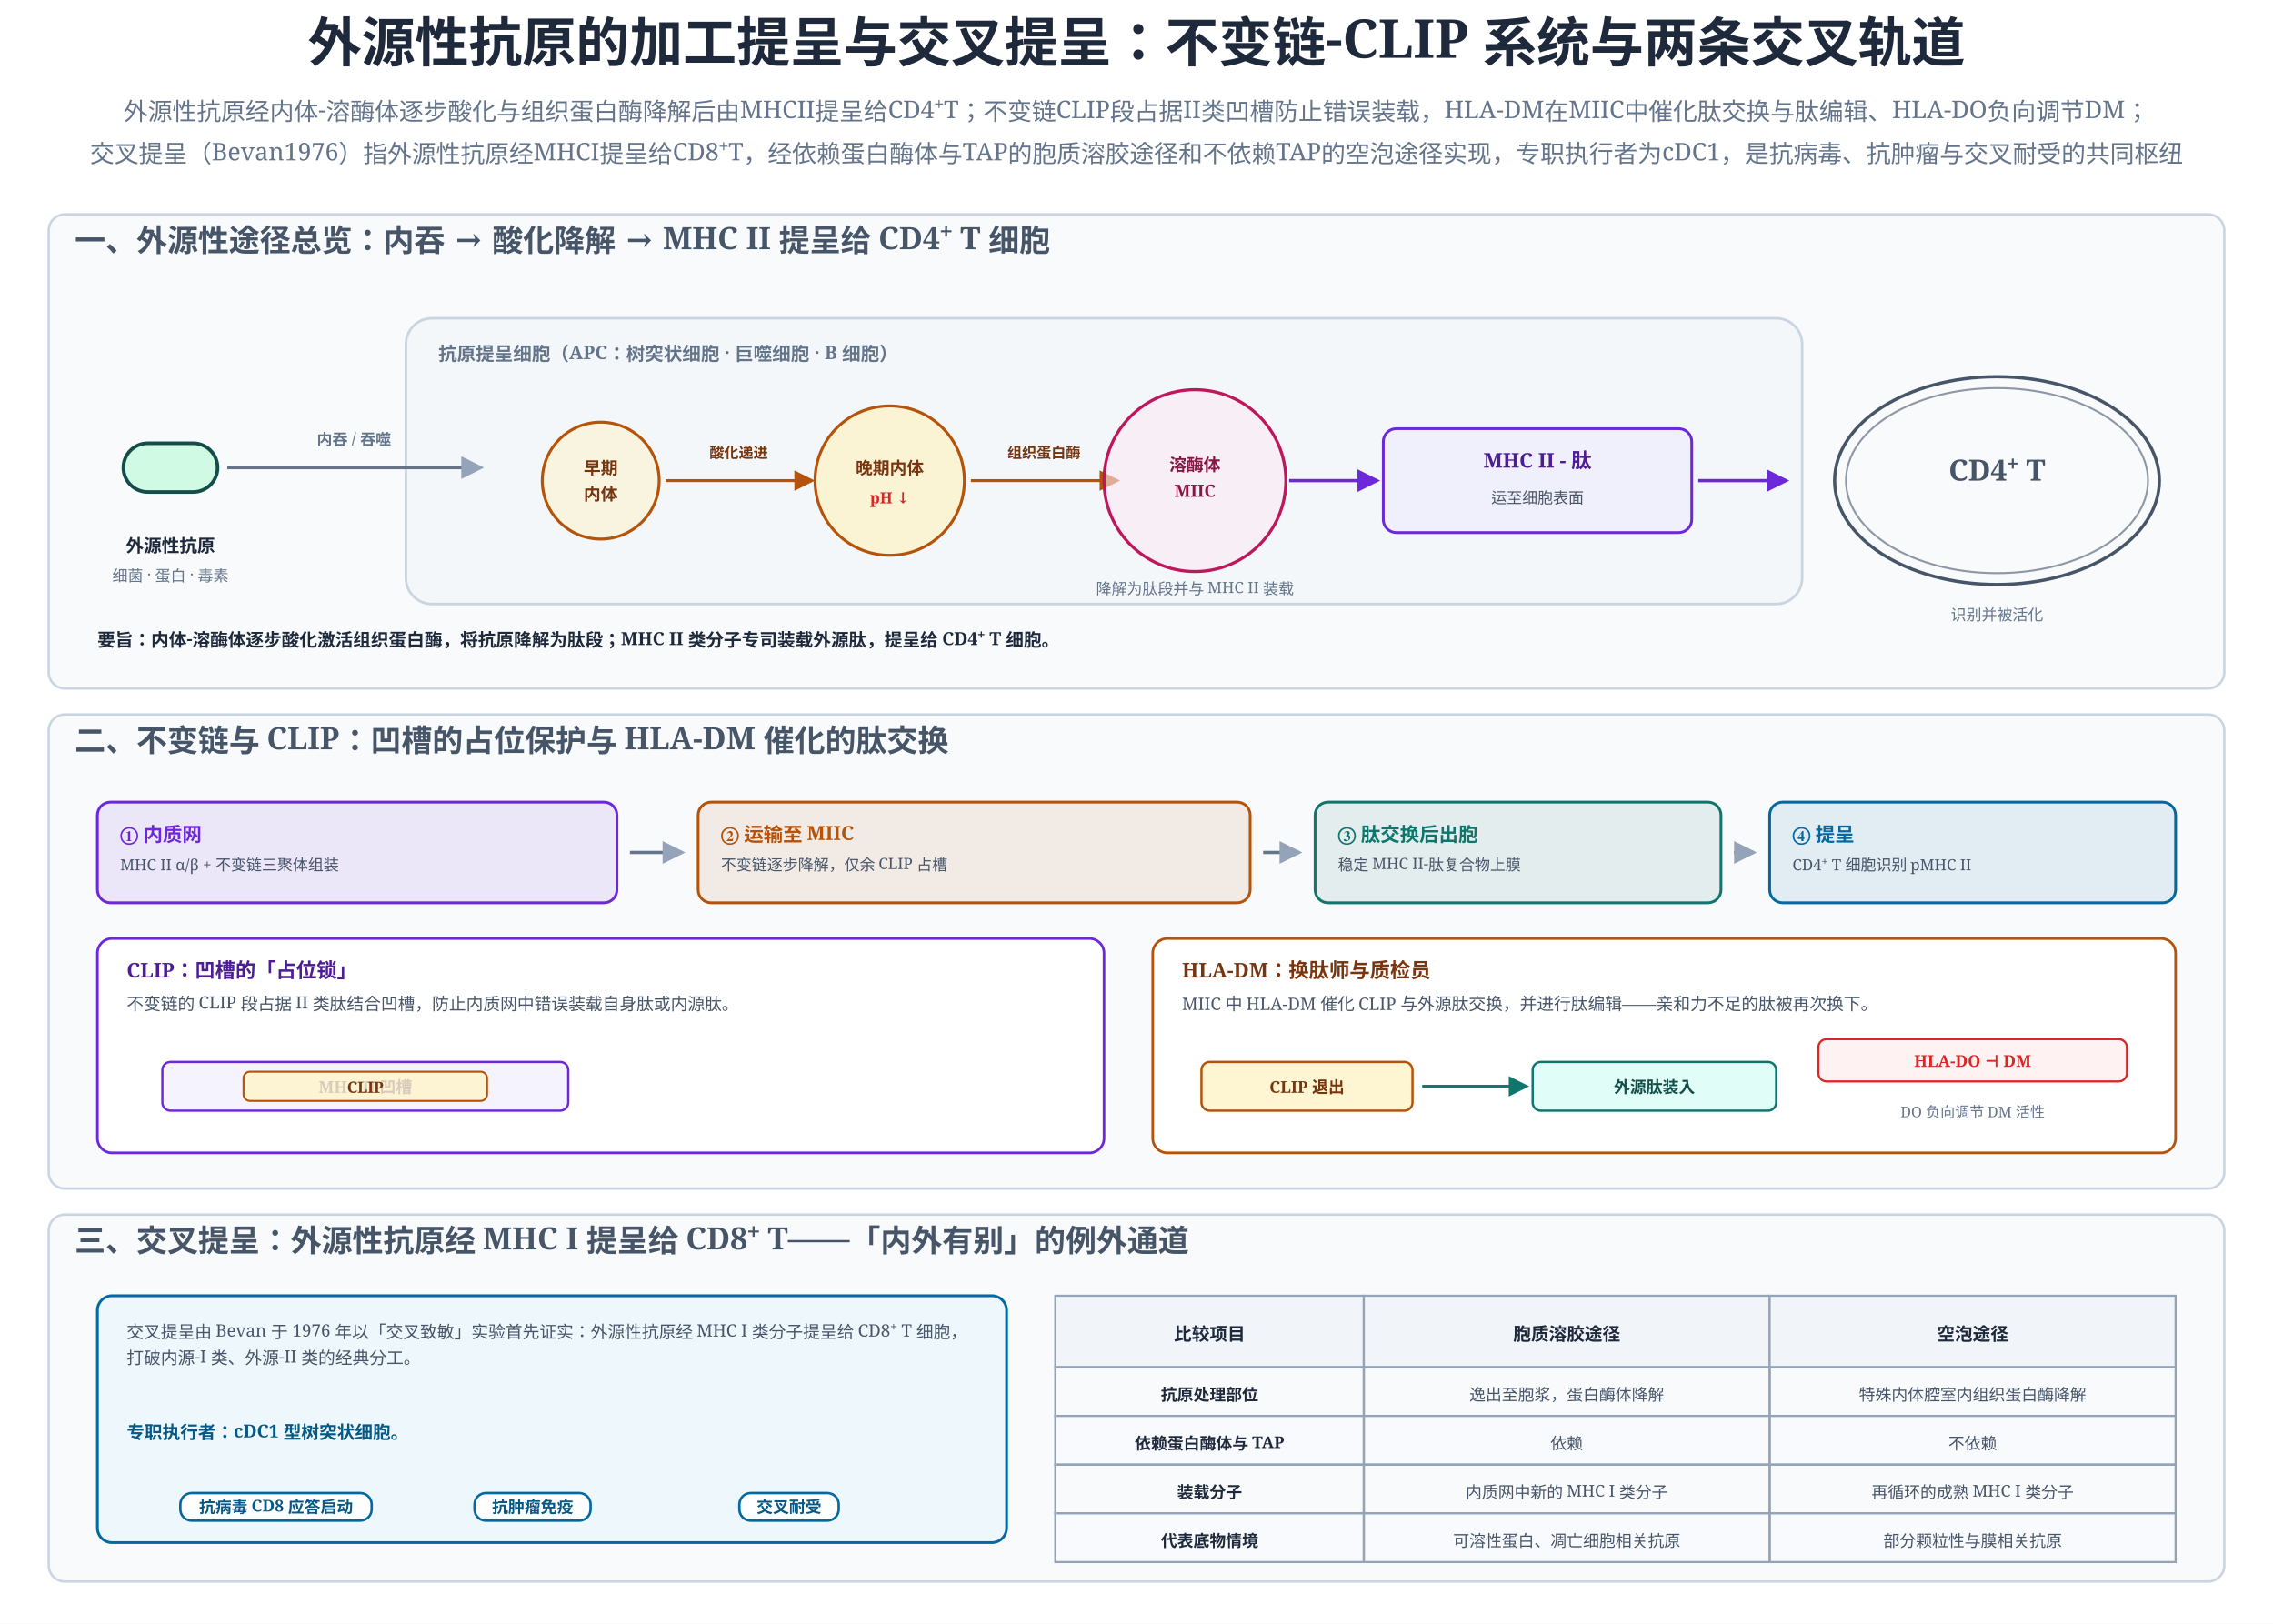
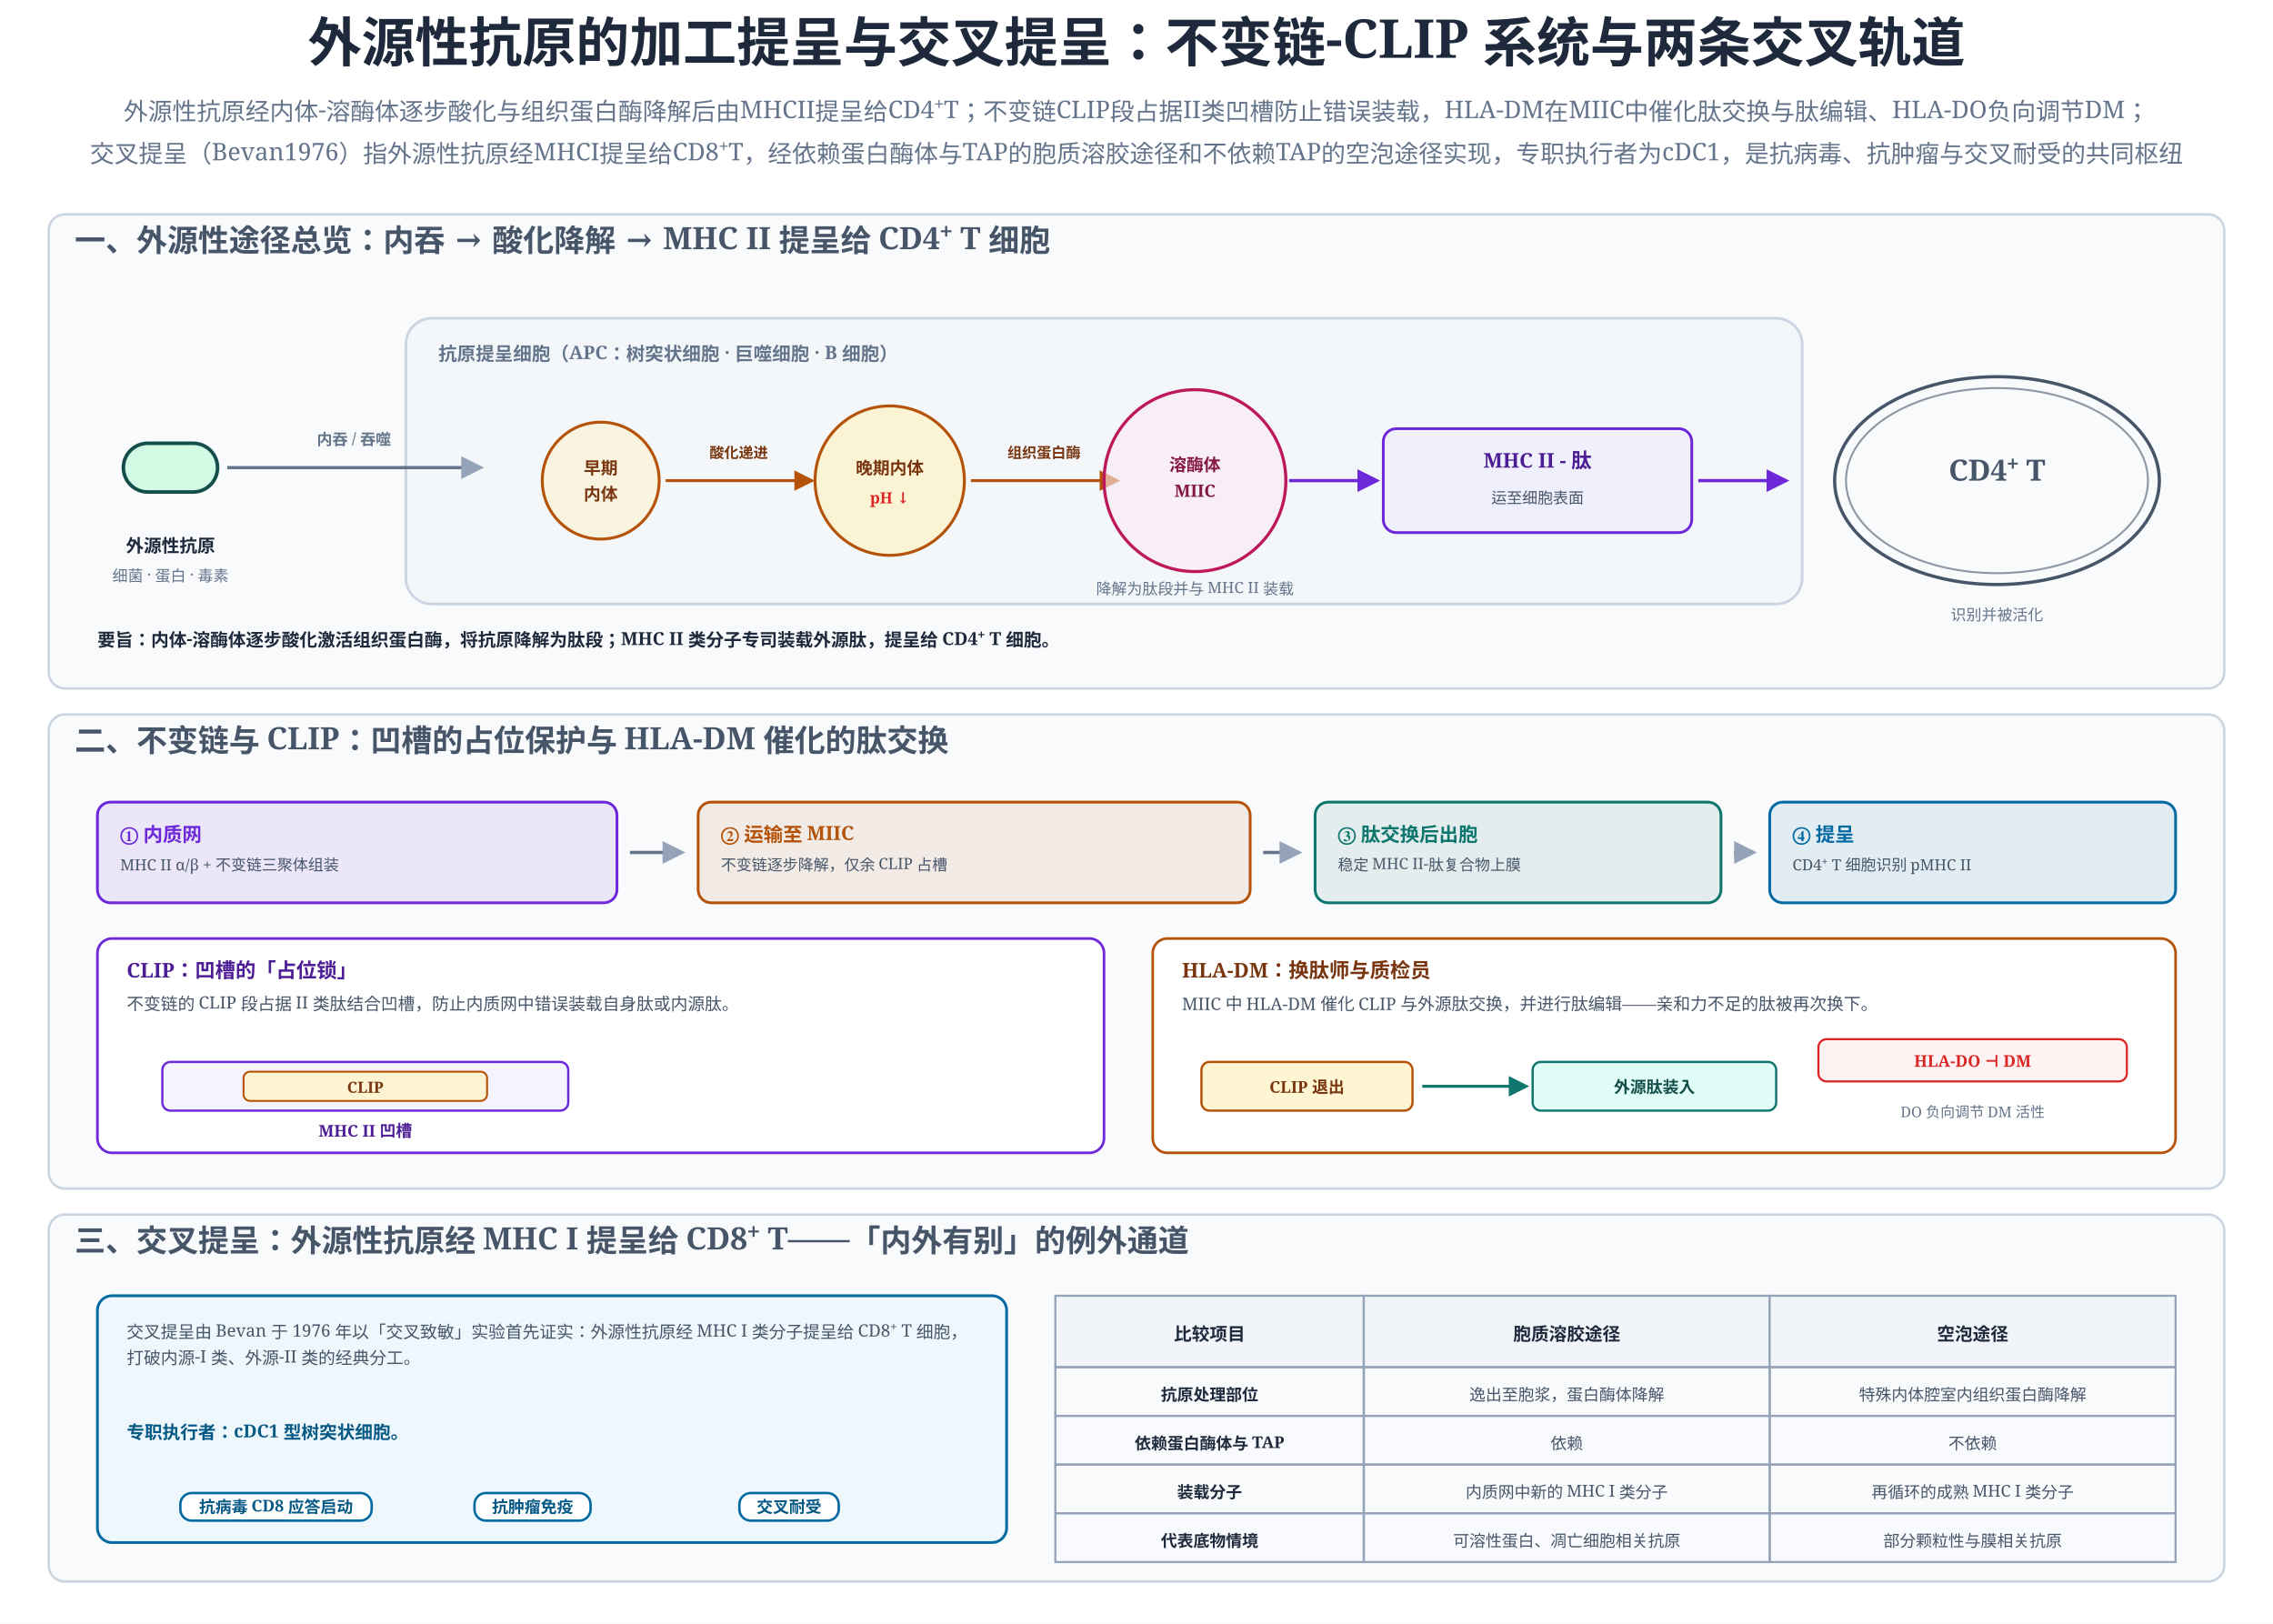
<svg xmlns="http://www.w3.org/2000/svg" width="1400" height="1000" viewBox="0 0 1400 1000" font-family="Noto Serif SC, LXGW WenKai, Songti SC, serif">
  <defs>
    <marker id="arr-ink" viewBox="0 0 10 10" refX="8.5" refY="5" markerWidth="7" markerHeight="7" orient="auto-start-reverse">
      <path d="M0,0 L10,5 L0,10 z" fill="#334155" />
    </marker>
    <marker id="arr-dna" viewBox="0 0 10 10" refX="8.5" refY="5" markerWidth="7" markerHeight="7" orient="auto-start-reverse">
      <path d="M0,0 L10,5 L0,10 z" fill="#0f766e" />
    </marker>
    <marker id="arr-rna" viewBox="0 0 10 10" refX="8.5" refY="5" markerWidth="7" markerHeight="7" orient="auto-start-reverse">
      <path d="M0,0 L10,5 L0,10 z" fill="#b45309" />
    </marker>
    <marker id="arr-pro" viewBox="0 0 10 10" refX="8.5" refY="5" markerWidth="7" markerHeight="7" orient="auto-start-reverse">
      <path d="M0,0 L10,5 L0,10 z" fill="#6d28d9" />
    </marker>
    <marker id="arr-enz" viewBox="0 0 10 10" refX="8.5" refY="5" markerWidth="7" markerHeight="7" orient="auto-start-reverse">
      <path d="M0,0 L10,5 L0,10 z" fill="#be185d" />
    </marker>
    <marker id="arr-acc" viewBox="0 0 10 10" refX="8.5" refY="5" markerWidth="7" markerHeight="7" orient="auto-start-reverse">
      <path d="M0,0 L10,5 L0,10 z" fill="#0369a1" />
    </marker>
    <marker id="arr-ok" viewBox="0 0 10 10" refX="8.5" refY="5" markerWidth="7" markerHeight="7" orient="auto-start-reverse">
      <path d="M0,0 L10,5 L0,10 z" fill="#059669" />
    </marker>
    <marker id="arr-warn" viewBox="0 0 10 10" refX="8.5" refY="5" markerWidth="7" markerHeight="7" orient="auto-start-reverse">
      <path d="M0,0 L10,5 L0,10 z" fill="#b45309" />
    </marker>
    <marker id="arr-bad" viewBox="0 0 10 10" refX="8.5" refY="5" markerWidth="7" markerHeight="7" orient="auto-start-reverse">
      <path d="M0,0 L10,5 L0,10 z" fill="#dc2626" />
    </marker>
    <marker id="arr-mute" viewBox="0 0 10 10" refX="8.5" refY="5" markerWidth="7" markerHeight="7" orient="auto-start-reverse">
      <path d="M0,0 L10,5 L0,10 z" fill="#94a3b8" />
    </marker>
  </defs>
  <rect x="0" y="0" width="1400" height="1000" fill="#ffffff" />
  <text x="700" y="38" text-anchor="middle" font-size="33" font-weight="700" fill="#1e293b">外源性抗原的加工提呈与交叉提呈：不变链-CLIP 系统与两条交叉轨道</text>
  <text x="700" y="74" text-anchor="middle" font-size="15" fill="#64748b">外源性抗原经内体-溶酶体逐步酸化与组织蛋白酶降解后由MHCII提呈给CD4⁺T；不变链CLIP段占据II类凹槽防止错误装载，HLA-DM在MIIC中催化肽交换与肽编辑、HLA-DO负向调节DM；</text>
  <text x="700" y="100" text-anchor="middle" font-size="15" fill="#64748b">交叉提呈（Bevan1976）指外源性抗原经MHCI提呈给CD8⁺T，经依赖蛋白酶体与TAP的胞质溶胶途径和不依赖TAP的空泡途径实现，专职执行者为cDC1，是抗病毒、抗肿瘤与交叉耐受的共同枢纽</text>
  <rect x="30" y="132" width="1340" height="292" rx="10" fill="#f8fafc" stroke="#cbd5e1" stroke-width="1.5" />
  <text x="46" y="154.84" font-size="19" fill="#475569" font-weight="700">一、外源性途径总览：内吞 → 酸化降解 → MHC II 提呈给 CD4⁺ T 细胞</text>
  <rect x="250" y="196" width="860" height="176" rx="16" fill="#f1f5f9" fill-opacity="0.7" stroke="#cbd5e1" stroke-width="1.6" />
  <text x="270" y="222" font-size="11.5" fill="#64748b" font-weight="700">抗原提呈细胞（APC：树突状细胞 · 巨噬细胞 · B 细胞）</text>
  <rect x="76" y="273" width="58" height="30" rx="15" fill="#d1fae5" stroke="#134e4a" stroke-width="2.2" />
  <text x="105" y="340" font-size="11" fill="#1e293b" text-anchor="middle" font-weight="700">外源性抗原</text>
  <text x="105" y="358" font-size="9.5" fill="#64748b" text-anchor="middle">细菌 · 蛋白 · 毒素</text>
  <line x1="140" y1="288" x2="296" y2="288" stroke="#64748b" stroke-width="2" marker-end="url(#arr-mute)" />
  <text x="218" y="274" font-size="9.5" fill="#64748b" text-anchor="middle" font-weight="700">内吞 / 吞噬</text>
  <circle cx="370" cy="296" r="36" fill="#fef3c7" fill-opacity="0.5" stroke="#b45309" stroke-width="1.8" />
  <text x="370" y="292" font-size="10.5" fill="#78350f" text-anchor="middle" font-weight="700">早期</text>
  <text x="370" y="308" font-size="10.5" fill="#78350f" text-anchor="middle" font-weight="700">内体</text>
  <line x1="410" y1="296" x2="500" y2="296" stroke="#b45309" stroke-width="1.8" marker-end="url(#arr-rna)" />
  <text x="455" y="282" font-size="9" fill="#78350f" text-anchor="middle" font-weight="700">酸化递进</text>
  <circle cx="548" cy="296" r="46" fill="#fef3c7" fill-opacity="0.7" stroke="#b45309" stroke-width="1.8" />
  <text x="548" y="292" font-size="10.5" fill="#78350f" text-anchor="middle" font-weight="700">晚期内体</text>
  <text x="548" y="310" font-size="9.5" fill="#dc2626" text-anchor="middle" font-weight="700">pH ↓</text>
  <line x1="598" y1="296" x2="688" y2="296" stroke="#b45309" stroke-width="1.8" marker-end="url(#arr-rna)" />
  <text x="643" y="282" font-size="9" fill="#78350f" text-anchor="middle" font-weight="700">组织蛋白酶</text>
  <circle cx="736" cy="296" r="56" fill="#fce7f3" fill-opacity="0.6" stroke="#be185d" stroke-width="1.9" />
  <text x="736" y="290" font-size="10.5" fill="#831843" text-anchor="middle" font-weight="700">溶酶体</text>
  <text x="736" y="306" font-size="10.5" fill="#831843" text-anchor="middle" font-weight="700">MIIC</text>
  <text x="736" y="366" font-size="9.5" fill="#64748b" text-anchor="middle">降解为肽段并与 MHC II 装载</text>
  <line x1="794" y1="296" x2="848" y2="296" stroke="#6d28d9" stroke-width="2" marker-end="url(#arr-pro)" />
  <rect x="852" y="264" width="190" height="64" rx="8" fill="#ede9fe" fill-opacity="0.55" stroke="#6d28d9" stroke-width="1.7" />
  <text x="947" y="288" font-size="12.5" fill="#4c1d95" text-anchor="middle" font-weight="700">MHC II - 肽</text>
  <text x="947" y="310" font-size="9.5" fill="#475569" text-anchor="middle">运至细胞表面</text>
  <line x1="1046" y1="296" x2="1100" y2="296" stroke="#6d28d9" stroke-width="2" marker-end="url(#arr-pro)" />
  <ellipse cx="1230" cy="296" rx="100" ry="64" fill="#f8fafc" stroke="#475569" stroke-width="2" />
  <ellipse cx="1230" cy="296" rx="93" ry="57" fill="none" stroke="#475569" stroke-width="1.2" opacity="0.6" />
  <text x="1230" y="296" font-size="18" fill="#475569" text-anchor="middle" font-weight="600">CD4⁺ T</text>
  <text x="1230" y="382" font-size="9.5" fill="#64748b" text-anchor="middle">识别并被活化</text>
  <text x="60" y="398" font-size="11" fill="#1e293b" font-weight="600">要旨：内体-溶酶体逐步酸化激活组织蛋白酶，将抗原降解为肽段；MHC II 类分子专司装载外源肽，提呈给 CD4⁺ T 细胞。</text>
  <rect x="30" y="440" width="1340" height="292" rx="10" fill="#f8fafc" stroke="#cbd5e1" stroke-width="1.5" />
  <text x="46" y="462.84" font-size="19" fill="#475569" font-weight="700">二、不变链与 CLIP：凹槽的占位保护与 HLA-DM 催化的肽交换</text>
  <rect x="60" y="494" width="320" height="62" rx="8" fill="#6d28d9" fill-opacity="0.09" stroke="#6d28d9" stroke-width="1.7" />
  <text x="74" y="518" font-size="12" fill="#6d28d9" font-weight="700">① 内质网</text>
  <text x="74" y="536" font-size="9.5" fill="#475569">MHC II α/β + 不变链三聚体组装</text>
  <line x1="388" y1="525" x2="420" y2="525" stroke="#64748b" stroke-width="2" marker-end="url(#arr-mute)" />
  <rect x="430" y="494" width="340" height="62" rx="8" fill="#b45309" fill-opacity="0.09" stroke="#b45309" stroke-width="1.7" />
  <text x="444" y="518" font-size="12" fill="#b45309" font-weight="700">② 运输至 MIIC</text>
  <text x="444" y="536" font-size="9.5" fill="#475569">不变链逐步降解，仅余 CLIP 占槽</text>
  <line x1="778" y1="525" x2="800" y2="525" stroke="#64748b" stroke-width="2" marker-end="url(#arr-mute)" />
  <rect x="810" y="494" width="250" height="62" rx="8" fill="#0f766e" fill-opacity="0.09" stroke="#0f766e" stroke-width="1.7" />
  <text x="824" y="518" font-size="12" fill="#0f766e" font-weight="700">③ 肽交换后出胞</text>
  <text x="824" y="536" font-size="9.5" fill="#475569">稳定 MHC II-肽复合物上膜</text>
  <line x1="1068" y1="525" x2="1080" y2="525" stroke="#64748b" stroke-width="2" marker-end="url(#arr-mute)" />
  <rect x="1090" y="494" width="250" height="62" rx="8" fill="#0369a1" fill-opacity="0.09" stroke="#0369a1" stroke-width="1.7" />
  <text x="1104" y="518" font-size="12" fill="#0369a1" font-weight="700">④ 提呈</text>
  <text x="1104" y="536" font-size="9.5" fill="#475569">CD4⁺ T 细胞识别 pMHC II</text>
  <rect x="60" y="578" width="620" height="132" rx="9" fill="#ffffff" stroke="#6d28d9" stroke-width="1.6" />
  <text x="78" y="602" font-size="12.5" fill="#4c1d95" font-weight="700">CLIP：凹槽的「占位锁」</text>
  <text x="78" y="622" font-size="10.5" fill="#475569">不变链的 CLIP 段占据 II 类肽结合凹槽，防止内质网中错误装载自身肽或内源肽。</text>
  <rect x="100" y="654" width="250" height="30" rx="5" fill="#ede9fe" fill-opacity="0.5" stroke="#6d28d9" stroke-width="1.4" />
-   <text x="225" y="673" font-size="10" fill="#4c1d95" text-anchor="middle" font-weight="700">MHC II 凹槽</text>
+   <text x="225" y="700" font-size="10" fill="#4c1d95" text-anchor="middle" font-weight="700">MHC II 凹槽</text>
  <rect x="150" y="660" width="150" height="18" rx="4" fill="#fef3c7" fill-opacity="0.8" stroke="#b45309" stroke-width="1.2" />
  <text x="225" y="673" font-size="9.5" fill="#78350f" text-anchor="middle" font-weight="700">CLIP</text>
  <rect x="710" y="578" width="630" height="132" rx="9" fill="#ffffff" stroke="#b45309" stroke-width="1.6" />
  <text x="728" y="602" font-size="12.5" fill="#78350f" font-weight="700">HLA-DM：换肽师与质检员</text>
  <text x="728" y="622" font-size="10.5" fill="#475569">MIIC 中 HLA-DM 催化 CLIP 与外源肽交换，并进行肽编辑——亲和力不足的肽被再次换下。</text>
  <rect x="740" y="654" width="130" height="30" rx="5" fill="#fef3c7" fill-opacity="0.8" stroke="#b45309" stroke-width="1.4" />
  <text x="805" y="673" font-size="10" fill="#78350f" text-anchor="middle" font-weight="700">CLIP 退出</text>
  <line x1="876" y1="669" x2="940" y2="669" stroke="#0f766e" stroke-width="1.8" marker-end="url(#arr-dna)" />
  <rect x="944" y="654" width="150" height="30" rx="5" fill="#ccfbf1" fill-opacity="0.6" stroke="#0f766e" stroke-width="1.4" />
  <text x="1019" y="673" font-size="10" fill="#134e4a" text-anchor="middle" font-weight="700">外源肽装入</text>
  <rect x="1120" y="640" width="190" height="26" rx="5" fill="#fee2e2" fill-opacity="0.45" stroke="#dc2626" stroke-width="1.3" />
  <text x="1215" y="657" font-size="10" fill="#dc2626" text-anchor="middle" font-weight="700">HLA-DO ⊣ DM</text>
  <text x="1215" y="688" font-size="9" fill="#64748b" text-anchor="middle">DO 负向调节 DM 活性</text>
  <rect x="30" y="748" width="1340" height="226" rx="10" fill="#f8fafc" stroke="#cbd5e1" stroke-width="1.5" />
  <text x="46" y="770.84" font-size="19" fill="#475569" font-weight="700">三、交叉提呈：外源性抗原经 MHC I 提呈给 CD8⁺ T——「内外有别」的例外通道</text>
  <rect x="60" y="798" width="560" height="152" rx="9" fill="#e0f2fe" fill-opacity="0.4" stroke="#0369a1" stroke-width="1.7" />
  <text x="78" y="824" font-size="10.5" fill="#475569">交叉提呈由 Bevan 于 1976 年以「交叉致敏」实验首先证实：外源性抗原经 MHC I 类分子提呈给 CD8⁺ T 细胞，</text>
  <text x="78" y="840" font-size="10.5" fill="#475569">打破内源-I 类、外源-II 类的经典分工。</text>
  <text x="78" y="886" font-size="11" fill="#075985" font-weight="700">专职执行者：cDC1 型树突状细胞。</text>
  <rect x="111.075" y="919.5" width="117.85" height="17" rx="7" fill="#ffffff" stroke="#0369a1" stroke-width="1.5" />
  <text x="170" y="931.6" font-size="10" fill="#075985" text-anchor="middle" font-weight="700">抗病毒 CD8 应答启动</text>
  <rect x="292.25" y="919.5" width="71.5" height="17" rx="7" fill="#ffffff" stroke="#0369a1" stroke-width="1.5" />
  <text x="328" y="931.6" font-size="10" fill="#075985" text-anchor="middle" font-weight="700">抗肿瘤免疫</text>
  <rect x="455.4" y="919.5" width="61.2" height="17" rx="7" fill="#ffffff" stroke="#0369a1" stroke-width="1.5" />
  <text x="486" y="931.6" font-size="10" fill="#075985" text-anchor="middle" font-weight="700">交叉耐受</text>
  <rect x="650" y="798" width="190" height="44" fill="#f1f5f9" stroke="#94a3b8" stroke-width="1.3" />
  <text x="745" y="825.5" font-size="11" fill="#1e293b" text-anchor="middle" font-weight="700">比较项目</text>
  <rect x="840" y="798" width="250" height="44" fill="#f1f5f9" stroke="#94a3b8" stroke-width="1.3" />
  <text x="965" y="825.5" font-size="11" fill="#1e293b" text-anchor="middle" font-weight="700">胞质溶胶途径</text>
  <rect x="1090" y="798" width="250" height="44" fill="#f1f5f9" stroke="#94a3b8" stroke-width="1.3" />
  <text x="1215" y="825.5" font-size="11" fill="#1e293b" text-anchor="middle" font-weight="700">空泡途径</text>
  <rect x="650" y="842" width="190" height="30" fill="none" stroke="#94a3b8" stroke-width="1.3" />
  <text x="745" y="862.5" font-size="10" fill="#1e293b" text-anchor="middle" font-weight="700">抗原处理部位</text>
  <rect x="840" y="842" width="250" height="30" fill="none" stroke="#94a3b8" stroke-width="1.3" />
  <text x="965" y="862.5" font-size="10" fill="#475569" text-anchor="middle" font-weight="500">逸出至胞浆，蛋白酶体降解</text>
  <rect x="1090" y="842" width="250" height="30" fill="none" stroke="#94a3b8" stroke-width="1.3" />
  <text x="1215" y="862.5" font-size="10" fill="#475569" text-anchor="middle" font-weight="500">特殊内体腔室内组织蛋白酶降解</text>
  <rect x="650" y="872" width="690" height="30" fill="#f8fafc" fill-opacity="0.85" />
  <rect x="650" y="872" width="190" height="30" fill="none" stroke="#94a3b8" stroke-width="1.3" />
  <text x="745" y="892.5" font-size="10" fill="#1e293b" text-anchor="middle" font-weight="700">依赖蛋白酶体与 TAP</text>
  <rect x="840" y="872" width="250" height="30" fill="none" stroke="#94a3b8" stroke-width="1.3" />
  <text x="965" y="892.5" font-size="10" fill="#475569" text-anchor="middle" font-weight="500">依赖</text>
  <rect x="1090" y="872" width="250" height="30" fill="none" stroke="#94a3b8" stroke-width="1.3" />
  <text x="1215" y="892.5" font-size="10" fill="#475569" text-anchor="middle" font-weight="500">不依赖</text>
  <rect x="650" y="902" width="190" height="30" fill="none" stroke="#94a3b8" stroke-width="1.3" />
  <text x="745" y="922.5" font-size="10" fill="#1e293b" text-anchor="middle" font-weight="700">装载分子</text>
  <rect x="840" y="902" width="250" height="30" fill="none" stroke="#94a3b8" stroke-width="1.3" />
  <text x="965" y="922.5" font-size="10" fill="#475569" text-anchor="middle" font-weight="500">内质网中新的 MHC I 类分子</text>
  <rect x="1090" y="902" width="250" height="30" fill="none" stroke="#94a3b8" stroke-width="1.3" />
  <text x="1215" y="922.5" font-size="10" fill="#475569" text-anchor="middle" font-weight="500">再循环的成熟 MHC I 类分子</text>
  <rect x="650" y="932" width="690" height="30" fill="#f8fafc" fill-opacity="0.85" />
  <rect x="650" y="932" width="190" height="30" fill="none" stroke="#94a3b8" stroke-width="1.3" />
  <text x="745" y="952.5" font-size="10" fill="#1e293b" text-anchor="middle" font-weight="700">代表底物情境</text>
  <rect x="840" y="932" width="250" height="30" fill="none" stroke="#94a3b8" stroke-width="1.3" />
  <text x="965" y="952.5" font-size="10" fill="#475569" text-anchor="middle" font-weight="500">可溶性蛋白、凋亡细胞相关抗原</text>
  <rect x="1090" y="932" width="250" height="30" fill="none" stroke="#94a3b8" stroke-width="1.3" />
  <text x="1215" y="952.5" font-size="10" fill="#475569" text-anchor="middle" font-weight="500">部分颗粒性与膜相关抗原</text>
</svg>
